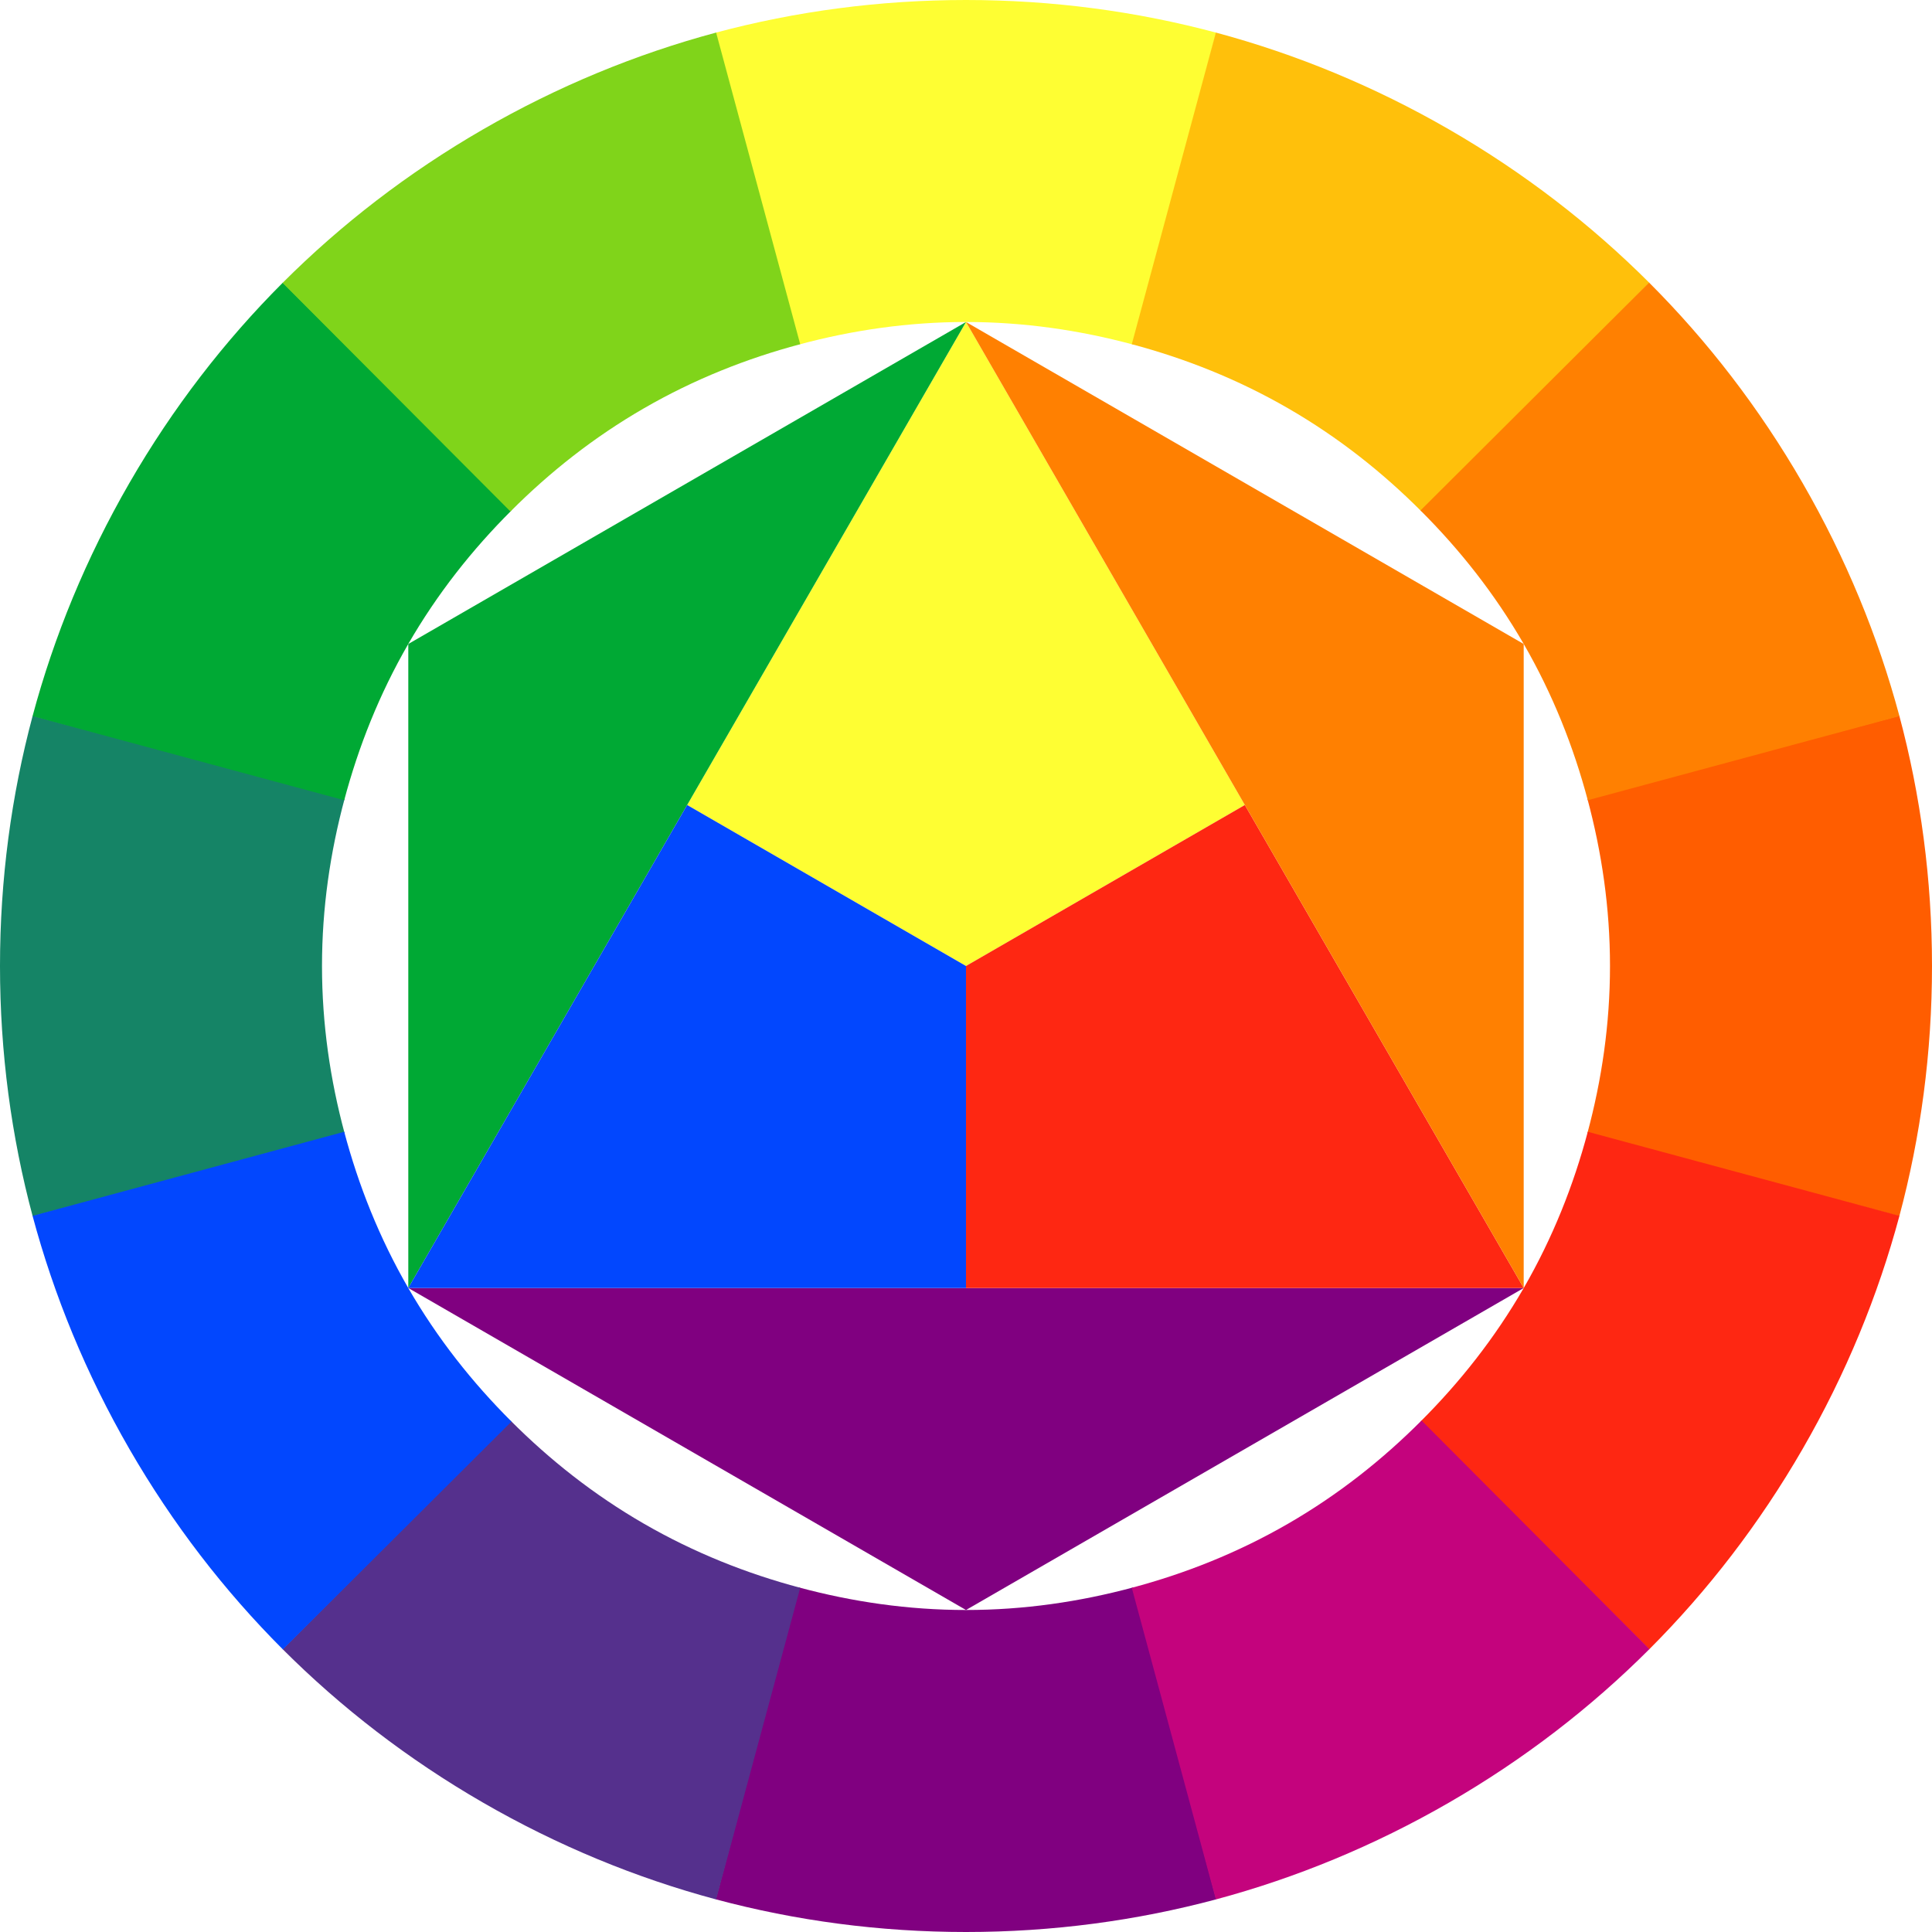
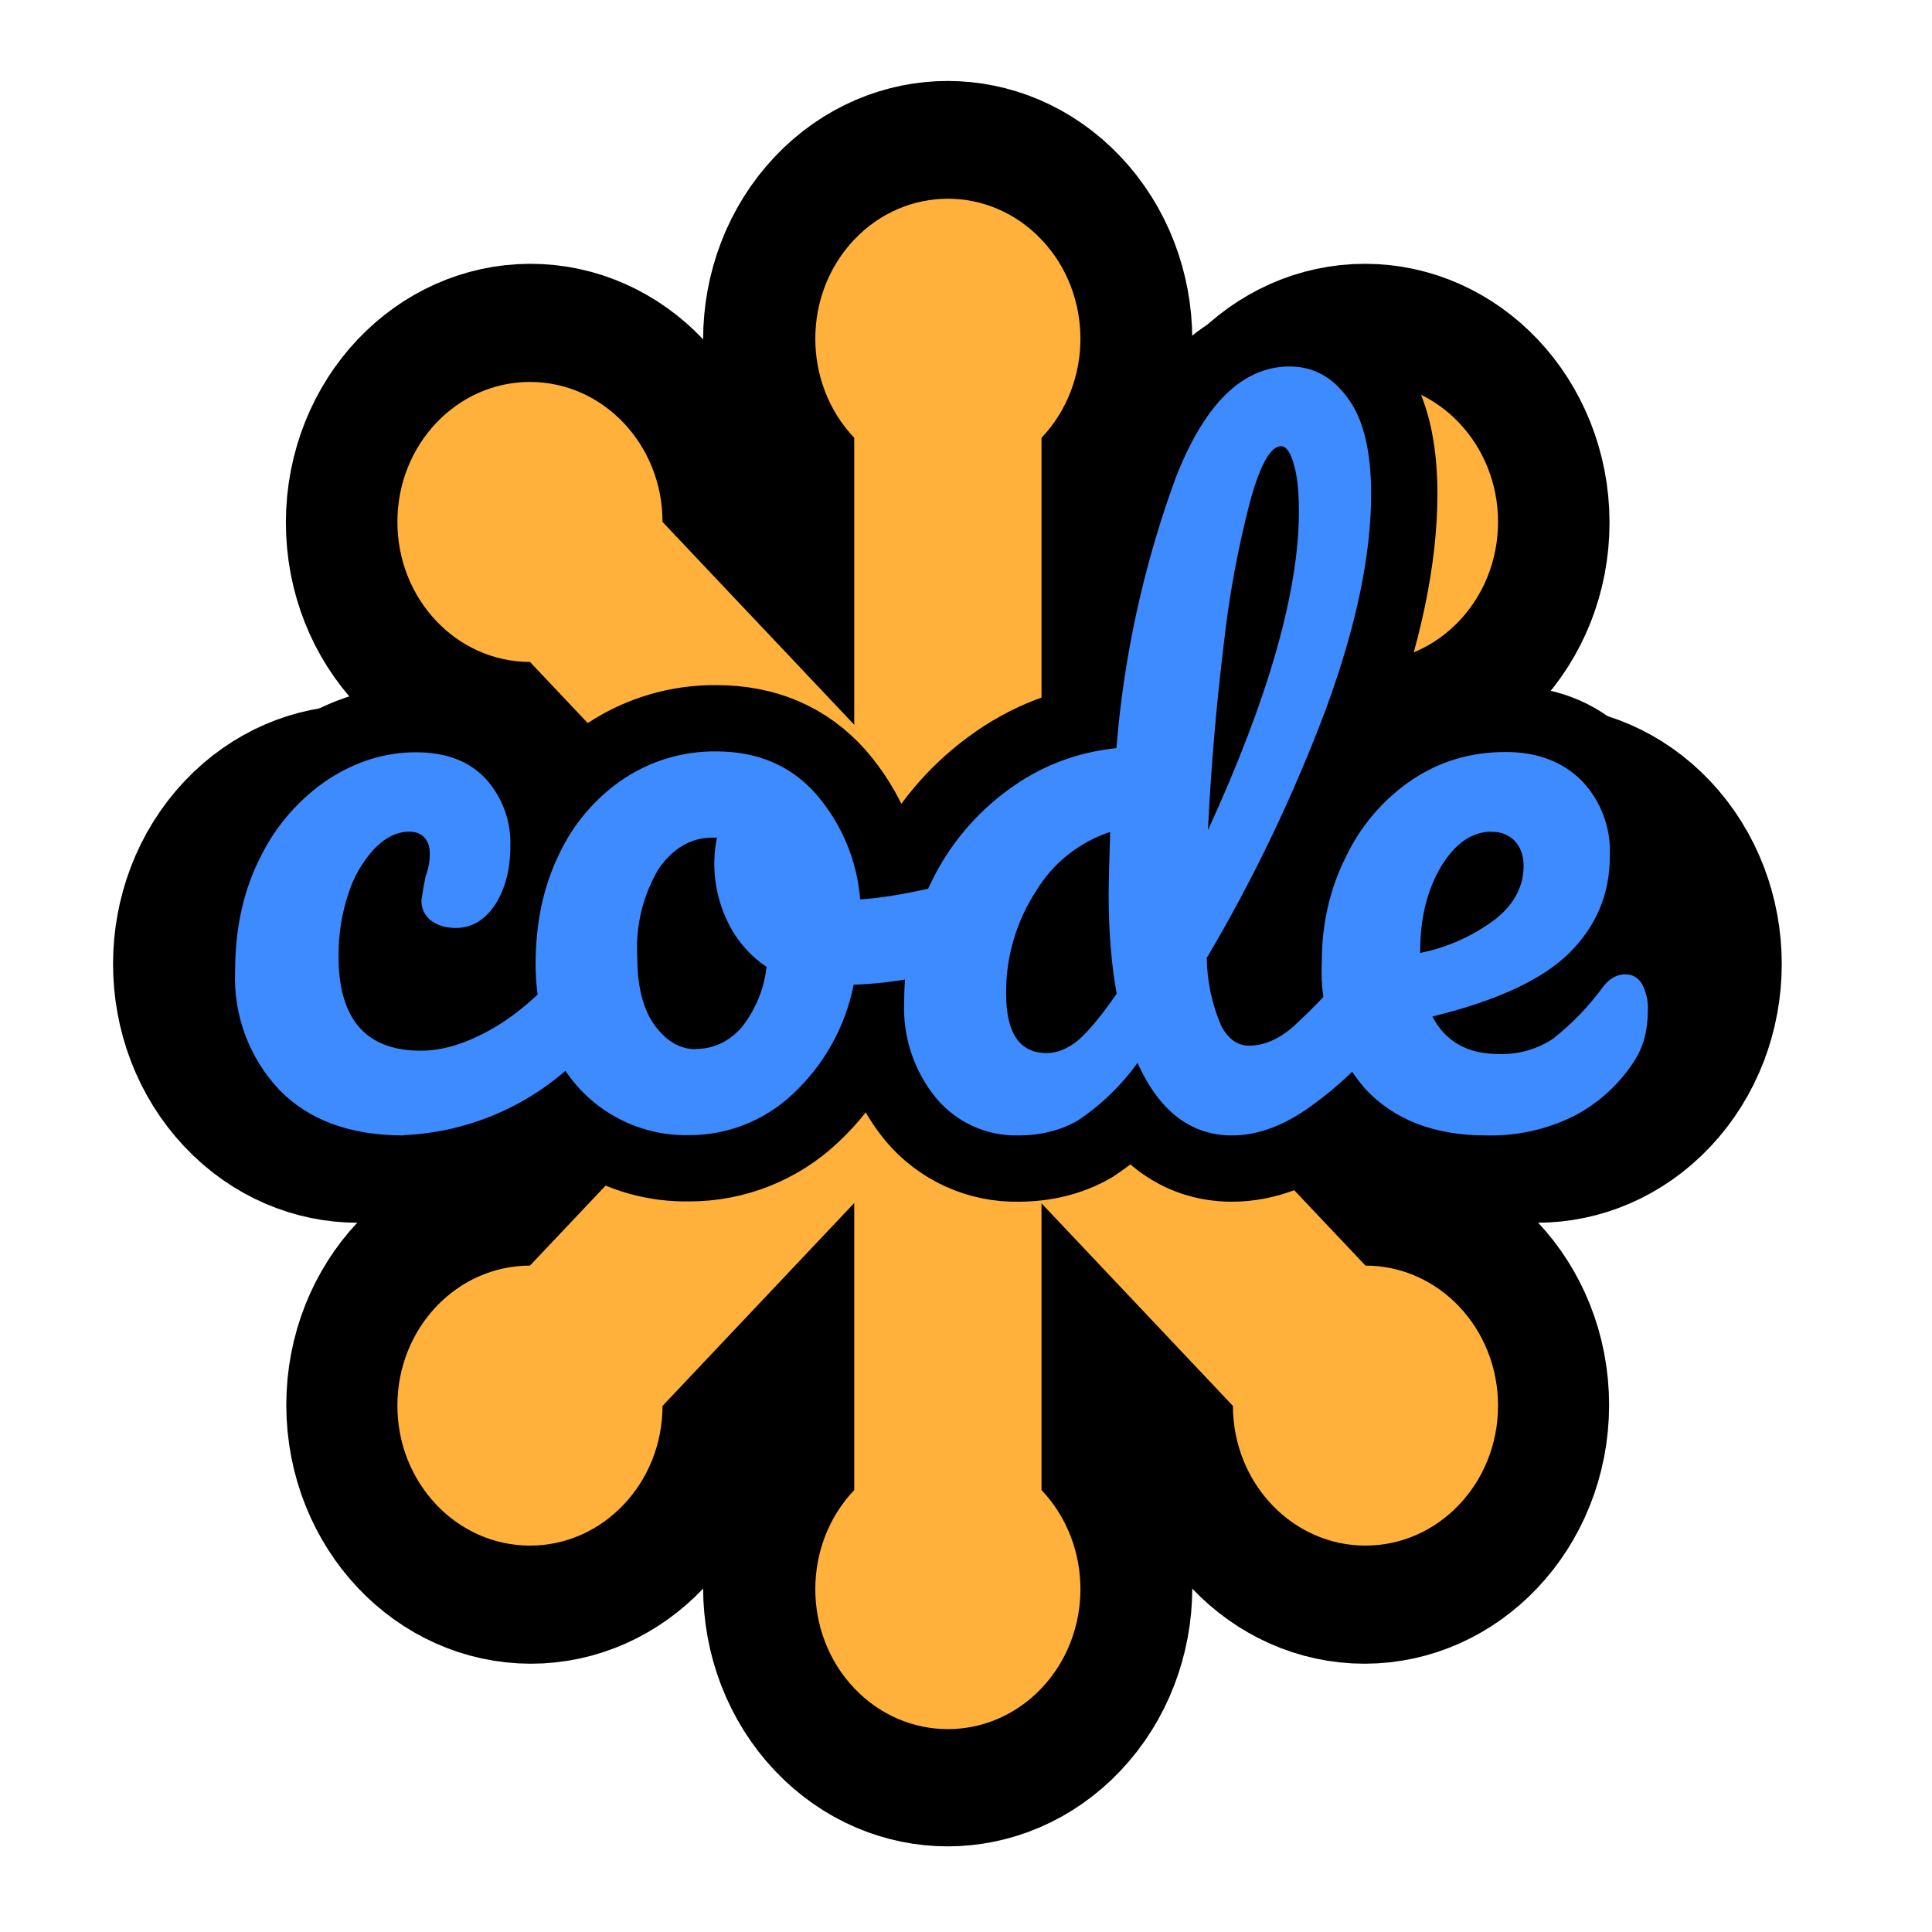
- <svg xmlns="http://www.w3.org/2000/svg" version="1.0" width="340" height="340" id="svg2">
-   <defs id="defs4" />
-   <g id="layer1">
-     <g transform="translate(340,0)" id="g3590">
-       <g transform="matrix(7.083333,0,0,7.083333,-3456.667,-708.3333)" id="g3546" style="stroke:none">
-         <path d="m 464,100 c -2.15,0 -4.235,0.281 -6.219,0.812 l 2.062,7.75 C 461.173,108.204 462.558,108 464,108 c 1.442,0 2.827,0.204 4.156,0.562 l 2.062,-7.75 C 468.235,100.281 466.15,100 464,100 z" id="path3548" style="color:#000000;fill:#fefe33;fill-opacity:1;fill-rule:nonzero;stroke:none;stroke-width:0.141;marker:none;visibility:visible;display:inline;overflow:visible;enable-background:accumulate" />
-         <path d="m 464,148 c 2.15,0 4.235,-0.281 6.219,-0.812 l -2.062,-7.75 C 466.827,139.796 465.442,140 464,140 c -1.442,0 -2.827,-0.204 -4.156,-0.562 l -2.062,7.75 C 459.765,147.719 461.85,148 464,148 z" id="path3550" style="color:#000000;fill:#800080;fill-opacity:1;fill-rule:nonzero;stroke:none;stroke-width:0.141;marker:none;visibility:visible;display:inline;overflow:visible;enable-background:accumulate" />
-         <path d="m 488,124 c 0,-2.15 -0.281,-4.235 -0.812,-6.219 l -7.75,2.062 C 479.796,121.173 480,122.558 480,124 c 0,1.442 -0.204,2.827 -0.562,4.156 l 7.75,2.062 C 487.719,128.235 488,126.15 488,124 z" id="path3552" style="color:#000000;fill:#ff5d00;fill-opacity:1;fill-rule:nonzero;stroke:none;stroke-width:0.141;marker:none;visibility:visible;display:inline;overflow:visible;enable-background:accumulate" />
-         <path d="m 440,124 c 0,2.15 0.281,4.235 0.812,6.219 l 7.75,-2.062 C 448.204,126.827 448,125.442 448,124 c 0,-1.442 0.204,-2.827 0.562,-4.156 l -7.75,-2.062 C 440.281,119.765 440,121.85 440,124 z" id="path3554" style="color:#000000;fill:#158466;fill-opacity:1;fill-rule:nonzero;stroke:none;stroke-width:0.141;marker:none;visibility:visible;display:inline;overflow:visible;enable-background:accumulate" />
-         <path d="m 476,103.215 c -1.862,-1.075 -3.809,-1.874 -5.792,-2.406 l -2.089,7.743 c 1.33,0.354 2.632,0.87 3.881,1.591 1.249,0.721 2.346,1.59 3.318,2.565 l 5.661,-5.68 C 479.527,105.577 477.862,104.29 476,103.215 z" id="path3556" style="color:#000000;fill:#ffc00b;fill-opacity:1;fill-rule:nonzero;stroke:none;stroke-width:0.141;marker:none;visibility:visible;display:inline;overflow:visible;enable-background:accumulate" />
-         <path d="m 452,144.785 c 1.862,1.075 3.809,1.874 5.792,2.406 l 2.089,-7.743 c -1.33,-0.354 -2.632,-0.87 -3.881,-1.591 -1.249,-0.721 -2.346,-1.59 -3.318,-2.565 l -5.661,5.68 c 1.452,1.452 3.117,2.738 4.979,3.813 z" id="path3558" style="color:#000000;fill:#55308d;fill-opacity:1;fill-rule:nonzero;stroke:none;stroke-width:0.141;marker:none;visibility:visible;display:inline;overflow:visible;enable-background:accumulate" />
-         <path d="m 484.785,136 c 1.075,-1.862 1.874,-3.809 2.406,-5.792 l -7.743,-2.089 c -0.354,1.33 -0.87,2.632 -1.591,3.881 -0.721,1.249 -1.59,2.346 -2.565,3.318 l 5.68,5.661 c 1.452,-1.452 2.738,-3.117 3.813,-4.979 z" id="path3560" style="color:#000000;fill:#fe2712;fill-opacity:1;fill-rule:nonzero;stroke:none;stroke-width:0.141;marker:none;visibility:visible;display:inline;overflow:visible;enable-background:accumulate" />
-         <path d="m 443.215,112 c -1.075,1.862 -1.874,3.809 -2.406,5.792 l 7.743,2.089 c 0.354,-1.33 0.87,-2.632 1.591,-3.881 0.721,-1.249 1.59,-2.346 2.565,-3.318 l -5.68,-5.661 c -1.452,1.452 -2.738,3.117 -3.813,4.979 z" id="path3562" style="color:#000000;fill:#00a934;fill-opacity:1;fill-rule:nonzero;stroke:none;stroke-width:0.141;marker:none;visibility:visible;display:inline;overflow:visible;enable-background:accumulate" />
-         <path d="m 452,103.215 c -1.862,1.075 -3.527,2.361 -4.979,3.813 l 5.661,5.68 c 0.972,-0.975 2.069,-1.844 3.318,-2.565 1.249,-0.721 2.55,-1.237 3.881,-1.591 l -2.089,-7.743 c -1.983,0.532 -3.93,1.331 -5.792,2.406 z" id="path3564" style="color:#000000;fill:#80d41a;fill-opacity:1;fill-rule:nonzero;stroke:none;stroke-width:0.141;marker:none;visibility:visible;display:inline;overflow:visible;enable-background:accumulate" />
-         <path d="m 476,144.785 c 1.862,-1.075 3.527,-2.361 4.979,-3.813 l -5.661,-5.68 c -0.972,0.975 -2.069,1.844 -3.318,2.565 -1.249,0.721 -2.55,1.237 -3.881,1.591 l 2.089,7.743 c 1.983,-0.532 3.93,-1.331 5.792,-2.406 z" id="path3566" style="color:#000000;fill:#c4037d;fill-opacity:1;fill-rule:nonzero;stroke:none;stroke-width:0.141;marker:none;visibility:visible;display:inline;overflow:visible;enable-background:accumulate" />
-         <path d="m 484.785,112 c -1.075,-1.862 -2.361,-3.527 -3.813,-4.979 l -5.68,5.661 c 0.975,0.972 1.844,2.069 2.565,3.318 0.721,1.249 1.237,2.55 1.591,3.881 l 7.743,-2.089 C 486.659,115.809 485.86,113.862 484.785,112 z" id="path3568" style="color:#000000;fill:#ff8001;fill-opacity:1;fill-rule:nonzero;stroke:none;stroke-width:0.141;marker:none;visibility:visible;display:inline;overflow:visible;enable-background:accumulate" />
-         <path d="m 443.215,136 c 1.075,1.862 2.361,3.527 3.813,4.979 l 5.68,-5.661 c -0.975,-0.972 -1.844,-2.069 -2.565,-3.318 -0.721,-1.249 -1.237,-2.55 -1.591,-3.881 l -7.743,2.089 c 0.532,1.983 1.331,3.93 2.406,5.792 z" id="path3570" style="color:#000000;fill:#0247fe;fill-opacity:1;fill-rule:nonzero;stroke:none;stroke-width:0.141;marker:none;visibility:visible;display:inline;overflow:visible;enable-background:accumulate" />
-       </g>
-       <g transform="matrix(7.083333,0,0,7.083333,-3456.667,-708.3333)" id="g3572" style="stroke:none">
-         <path d="m 450.144,132 27.713,0 L 464,140 450.144,132 z" id="path3574" style="color:#000000;fill:#800080;fill-opacity:1;fill-rule:nonzero;stroke:none;stroke-width:0.141;marker:none;visibility:visible;display:inline;overflow:visible;enable-background:accumulate" />
-         <path d="M 464,124 457.072,120 464,108 470.928,120 464,124 z" id="path3576" style="color:#000000;fill:#fefe33;fill-opacity:1;fill-rule:nonzero;stroke:none;stroke-width:0.141;marker:none;visibility:visible;display:inline;overflow:visible;enable-background:accumulate" />
-         <path d="m 464,108 -13.856,24 0,-16 13.856,-8 z" id="path3578" style="color:#000000;fill:#00a934;fill-opacity:1;fill-rule:nonzero;stroke:none;stroke-width:0.141;marker:none;visibility:visible;display:inline;overflow:visible;enable-background:accumulate" />
-         <path d="m 464,124 6.928,-4 6.928,12 -13.856,0 L 464,124 z" id="path3580" style="color:#000000;fill:#fe2712;fill-opacity:1;fill-rule:nonzero;stroke:none;stroke-width:0.141;marker:none;visibility:visible;display:inline;overflow:visible;enable-background:accumulate" />
-         <path d="M 477.856,132 464,108 l 13.856,8 -1e-5,16 z" id="path3582" style="color:#000000;fill:#ff8001;fill-opacity:1;fill-rule:nonzero;stroke:none;stroke-width:0.141;marker:none;visibility:visible;display:inline;overflow:visible;enable-background:accumulate" />
-         <path d="m 464,124 0,8 -13.856,0 L 457.072,120 464,124 z" id="path3584" style="color:#000000;fill:#0247fe;fill-opacity:1;fill-rule:nonzero;stroke:none;stroke-width:0.141;marker:none;visibility:visible;display:inline;overflow:visible;enable-background:accumulate" />
+ <svg xmlns="http://www.w3.org/2000/svg" viewBox="-15 15 650 650">
+   <g clip-path="url(#p.0)">
+     <g stroke-width="38" stroke="#000" transform="matrix(1.98762 0 0 2.1028 5.7 23.9)">
+       <g id="svgstar" transform="translate(150 150)" fill="#ffb13b">
+         <path id="svgbar" d="M-84.1-15.9a22.4 22.4 0 1 0 0 31.8H84a22.4 22.4 0 1 0 0-31.8Z" />
+         <path d="M-84.1-15.9a22.4 22.4 0 1 0 0 31.8H84a22.4 22.4 0 1 0 0-31.8Z" transform="rotate(45)" />
+         <path d="M-84.1-15.9a22.4 22.4 0 1 0 0 31.8H84a22.4 22.4 0 1 0 0-31.8Z" transform="rotate(90)" />
+         <path d="M-84.1-15.9a22.4 22.4 0 1 0 0 31.8H84a22.4 22.4 0 1 0 0-31.8Z" transform="rotate(135)" />
      </g>
    </g>
+     <g fill="#ffb13b">
+       <path d="M136.6 306a44.6 47.1 0 1 0 0 66.6H471a44.6 47.1 0 1 0 0-66.7Z" />
+       <path d="M207.9 190.6a44.6 47.1 0 1 0-44.6 47.1L399.8 488a44.6 47.1 0 1 0 44.6-47.2Z" />
+       <path d="M335.4 162.3a44.6 47.1 0 1 0-63 0v354a44.6 47.1 0 1 0 63 0Z" />
+       <path d="M444.4 237.7a44.6 47.1 0 1 0-44.6-47.1L163.3 440.8a44.6 47.1 0 1 0 44.6 47.2Z" />
+     </g>
+     <path d="M120.8 397c-17.9 0-31.8-5.1-41.7-15.2a54.8 54.8 0 0 1-15-40.1c0-14.8 3-27.8 8.8-38.9a66.7 66.7 0 0 1 22.7-25.7c9.3-6 19.1-9 29.3-9 10 0 17.9 2.9 23.4 8.8a32 32 0 0 1 8.4 22.9c0 7.6-1.7 14.1-5 19.4-3.5 5.3-7.9 8-13.4 8-3.4 0-6.2-.9-8.3-2.5a8.2 8.2 0 0 1-3.2-6.9 112.6 112.6 0 0 1 1.4-8c1-2.6 1.4-5.2 1.4-7.6 0-2.3-.6-4.1-1.8-5.4-1.2-1.3-2.9-2-5-2-4.3 0-8.2 2-11.8 5.7a39.9 39.9 0 0 0-8.8 15.2 64.6 64.6 0 0 0-3.3 21c0 21.2 9.2 31.8 27.7 31.8 7.5 0 15.5-2.5 24.2-7.5s17.2-12.6 25.6-22.6c2.2-2.6 4.6-3.9 7.4-3.9 2.4 0 4.2 1.1 5.6 3.3a17 17 0 0 1 2 9c0 7-1.7 12.7-5.1 17a89 89 0 0 1-65.5 33.1Zm188-85.4c2.5 0 4.3 1.1 5.6 3.5 1.2 2.4 1.9 5.4 1.9 9 0 8.8-2.7 14-8 15.7-11 3.8-23 6-36.1 6.5a68.3 68.3 0 0 1-20.5 36.8 50.5 50.5 0 0 1-34.8 13.8 48.7 48.7 0 0 1-45.7-29c-4-8.7-6-18.2-6-28.4 0-14 2.6-26.3 7.9-37.1a62.4 62.4 0 0 1 21.9-25.5 55.2 55.2 0 0 1 31-9.1c13.8 0 25 4.7 33.5 14.3a61.6 61.6 0 0 1 14.9 35.5c8.6-.6 18.8-2.4 30.6-5.5a16 16 0 0 1 3.9-.5Zm-89.7 56.3c5.8 0 10.9-2.3 15.2-7a39.6 39.6 0 0 0 8.6-20.6 38 38 0 0 1-13-15 44.6 44.6 0 0 1-3.7-28.5h-1.4c-7.3 0-13.3 3.5-18.2 10.5a52 52 0 0 0-7.2 29.7c0 10 2 17.7 5.9 23 3.9 5.3 8.5 8 13.8 8Zm229.1-33.4c2.4 0 4.3 1.1 5.6 3.3a17 17 0 0 1 2 9c0 7.4-1.7 13-5.1 17-7.5 9.2-15.7 17-24.7 23.4-9 6.5-17.8 9.8-26.5 9.8-13.9 0-24.5-8.2-31.8-24.4a78.5 78.5 0 0 1-20.1 19.4c-5.7 3.3-12.4 5-20.1 5a34.9 34.9 0 0 1-27.5-12.5 47.7 47.7 0 0 1-10.8-32.4c0-14.6 3-28.2 9.3-40.7a83.1 83.1 0 0 1 25.6-30.6c10.8-8 23-12.7 36.5-14.1a344 344 0 0 1 19.9-90.8c9.7-25 22.5-37.6 38.4-37.6 7.9 0 14.4 3.5 19.6 10.7 5.2 7 7.8 17.8 7.8 32.2 0 20.5-5 44.4-15 71.8a531.7 531.7 0 0 1-40.3 84.3 60 60 0 0 0 4.8 22.7c2.4 4.6 5.6 6.8 9.4 6.8 5 0 10-2.1 15-6.5a200 200 0 0 0 20.6-22c2.2-2.5 4.7-3.8 7.4-3.8ZM416 165.1c-3.5 0-7 6.2-10.4 18.5a338.5 338.5 0 0 0-8.9 48.3 860 860 0 0 0-5.3 62.4c20.4-44.5 30.6-80.3 30.6-107.3 0-7-.6-12.3-1.8-16.1-1.1-3.9-2.6-5.8-4.2-5.8Zm-78.8 204.2c3.4 0 6.9-1.4 10.4-4.2 3.4-2.9 7.8-8.1 13.1-15.8-1.8-9.8-2.7-20.9-2.7-33 0-4.5.2-11.6.5-21.4a45.9 45.9 0 0 0-25 20 62 62 0 0 0-10 34.4c0 13.4 4.6 20 13.7 20Zm194.6-26.5c2.4 0 4.2 1 5.6 3.2a17 17 0 0 1 2 9c0 6.6-1.5 12.3-4.6 17a53.3 53.3 0 0 1-20.1 18.4 62.9 62.9 0 0 1-29.7 6.6c-17.5 0-31.1-5.3-40.8-15.8a60.4 60.4 0 0 1-14.5-42.6c0-12.5 2.6-24.3 8-35.1a65 65 0 0 1 22-25.9c9.4-6.4 20-9.6 31.9-9.6 10.5 0 19 3.2 25.4 9.5a34.3 34.3 0 0 1 9.6 25.6c0 12.6-4.5 23.4-13.5 32.4s-24.5 16.2-46.2 21.5c4.4 8.4 11.8 12.6 22.2 12.6a31 31 0 0 0 18.5-5.2 89.5 89.5 0 0 0 16.8-17.5c2.2-2.8 4.7-4.1 7.4-4.1Zm-44.9-48c-6.7 0-12.4 4-17.1 11.8-4.7 7.9-7 17.4-7 28.5v.5a62.2 62.2 0 0 0 25.5-11.5c6.2-5 9.3-11 9.3-17.8 0-3.4-1-6.2-2.9-8.3a10 10 0 0 0-7.8-3.1Z" fill="#3d8bff" stroke="#000" paint-order="stroke" stroke-width="44.6" />
  </g>
</svg>
